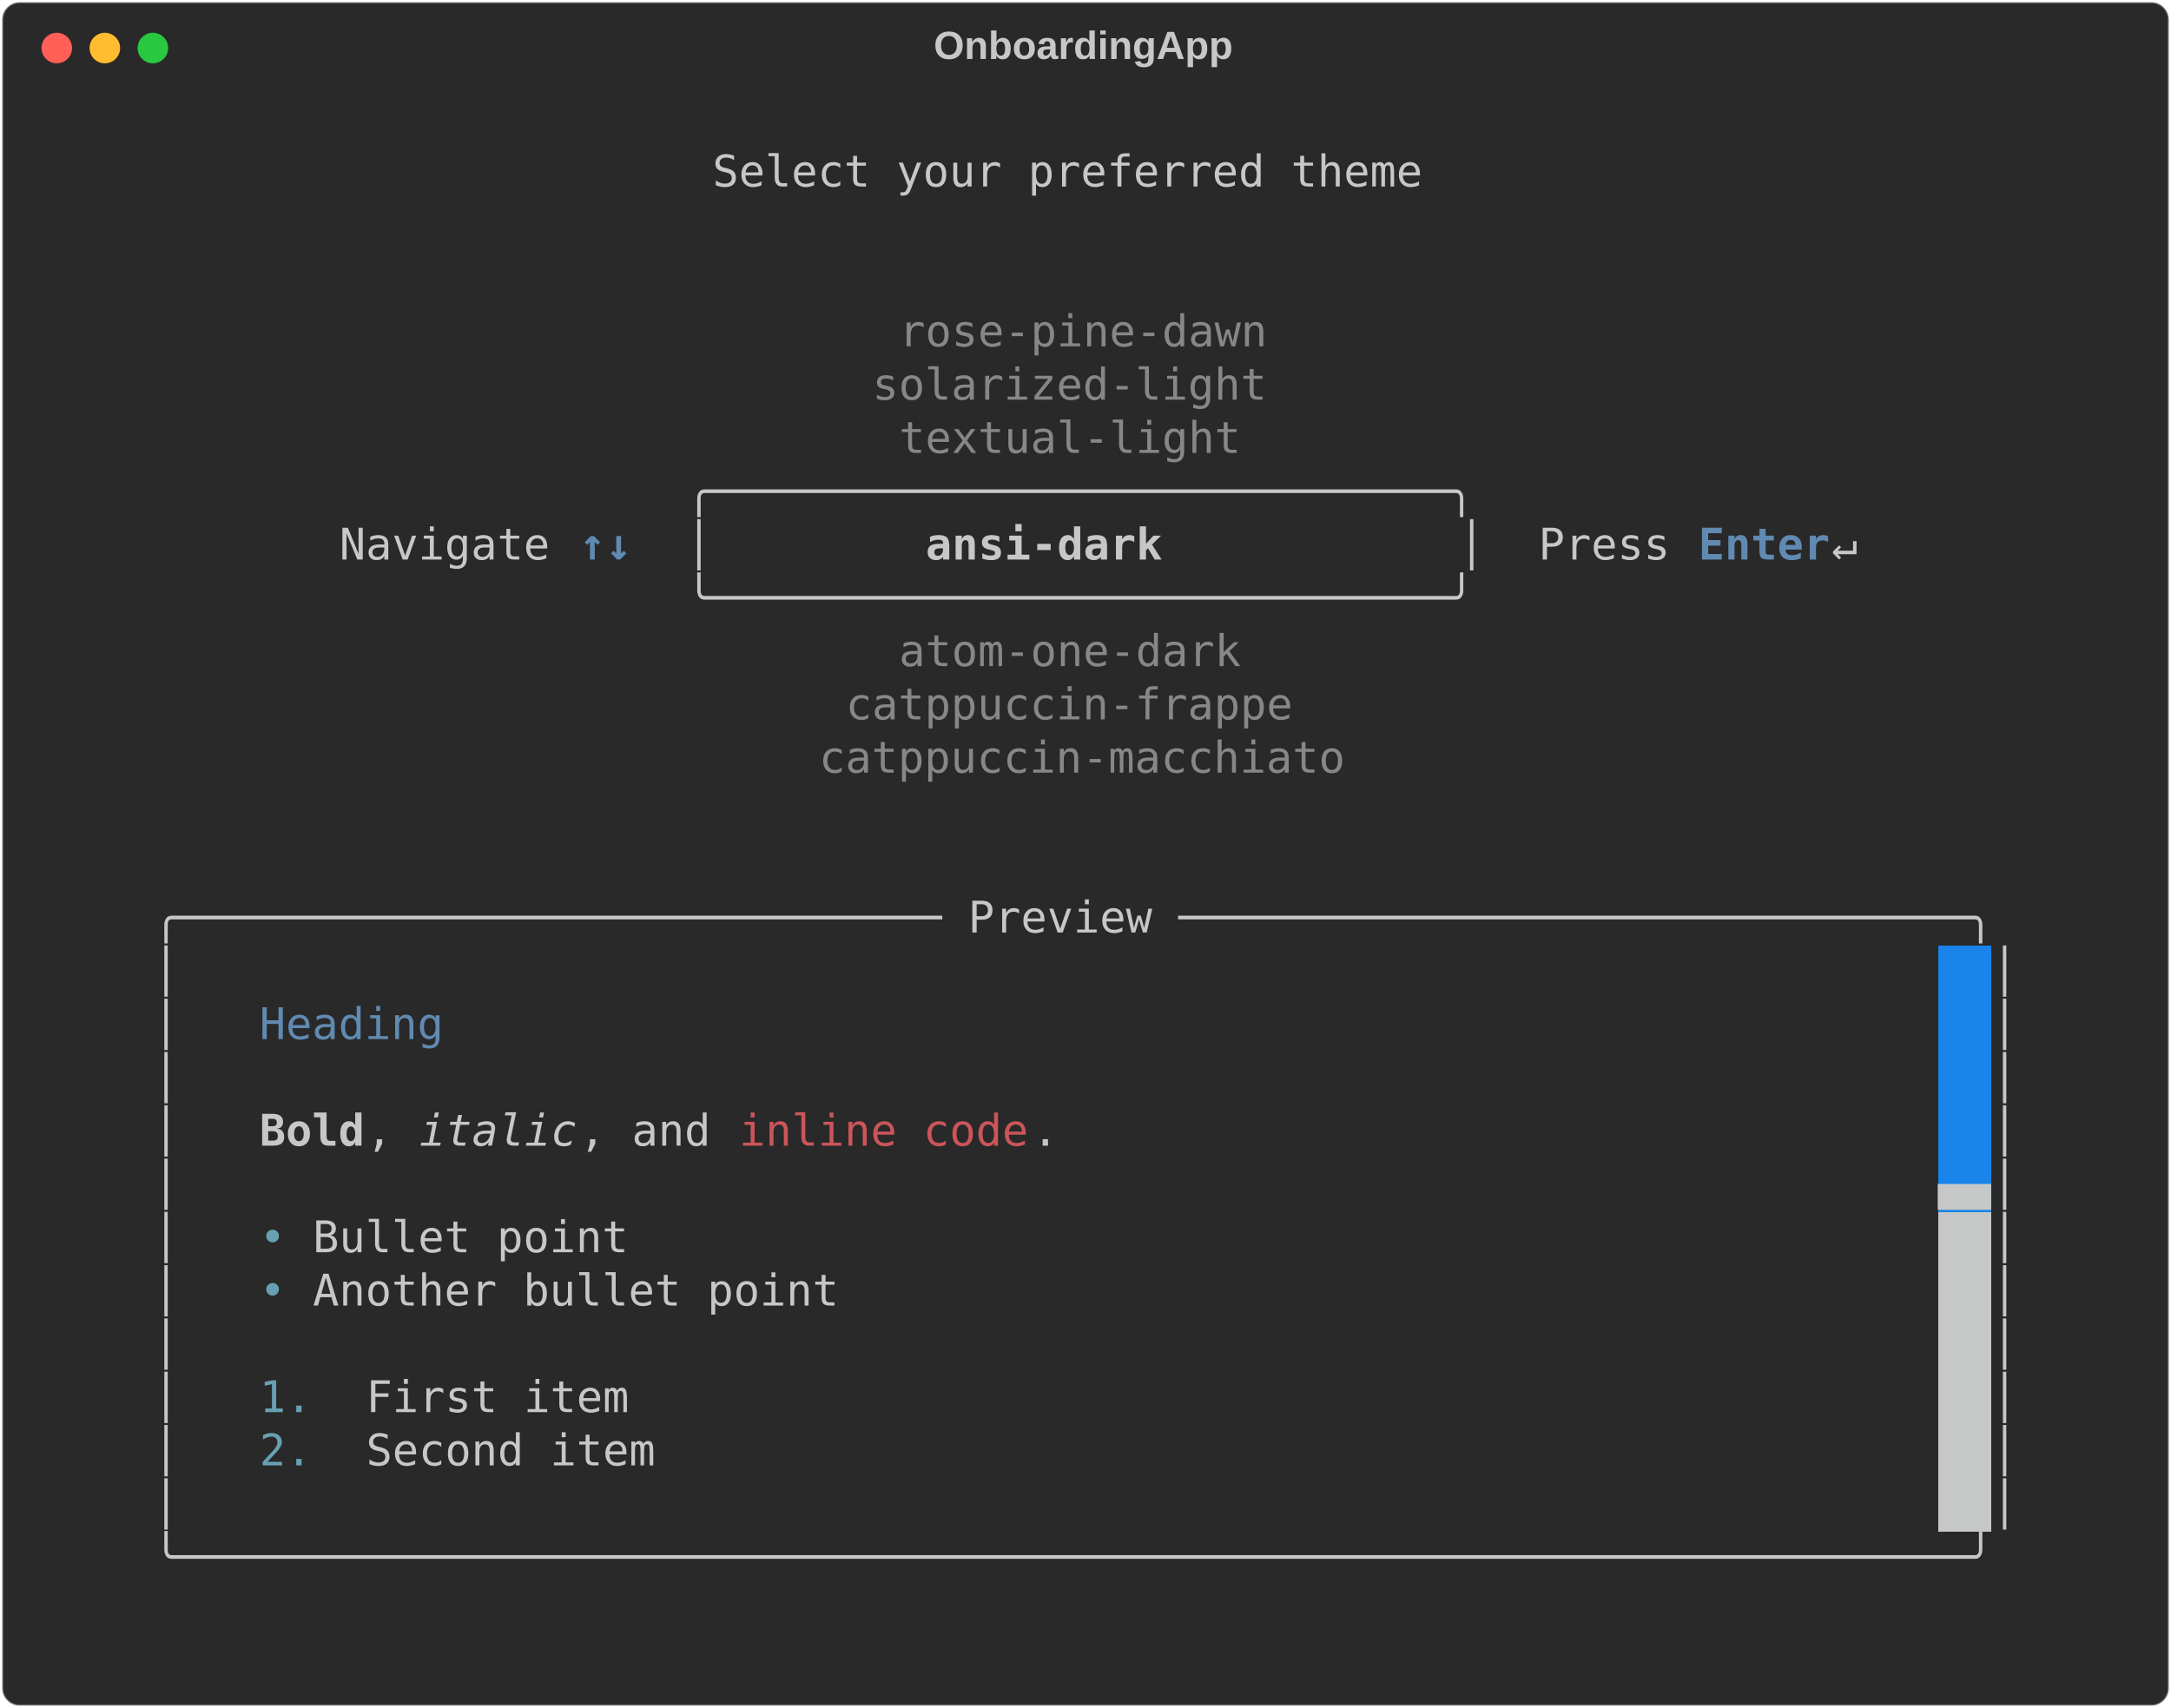
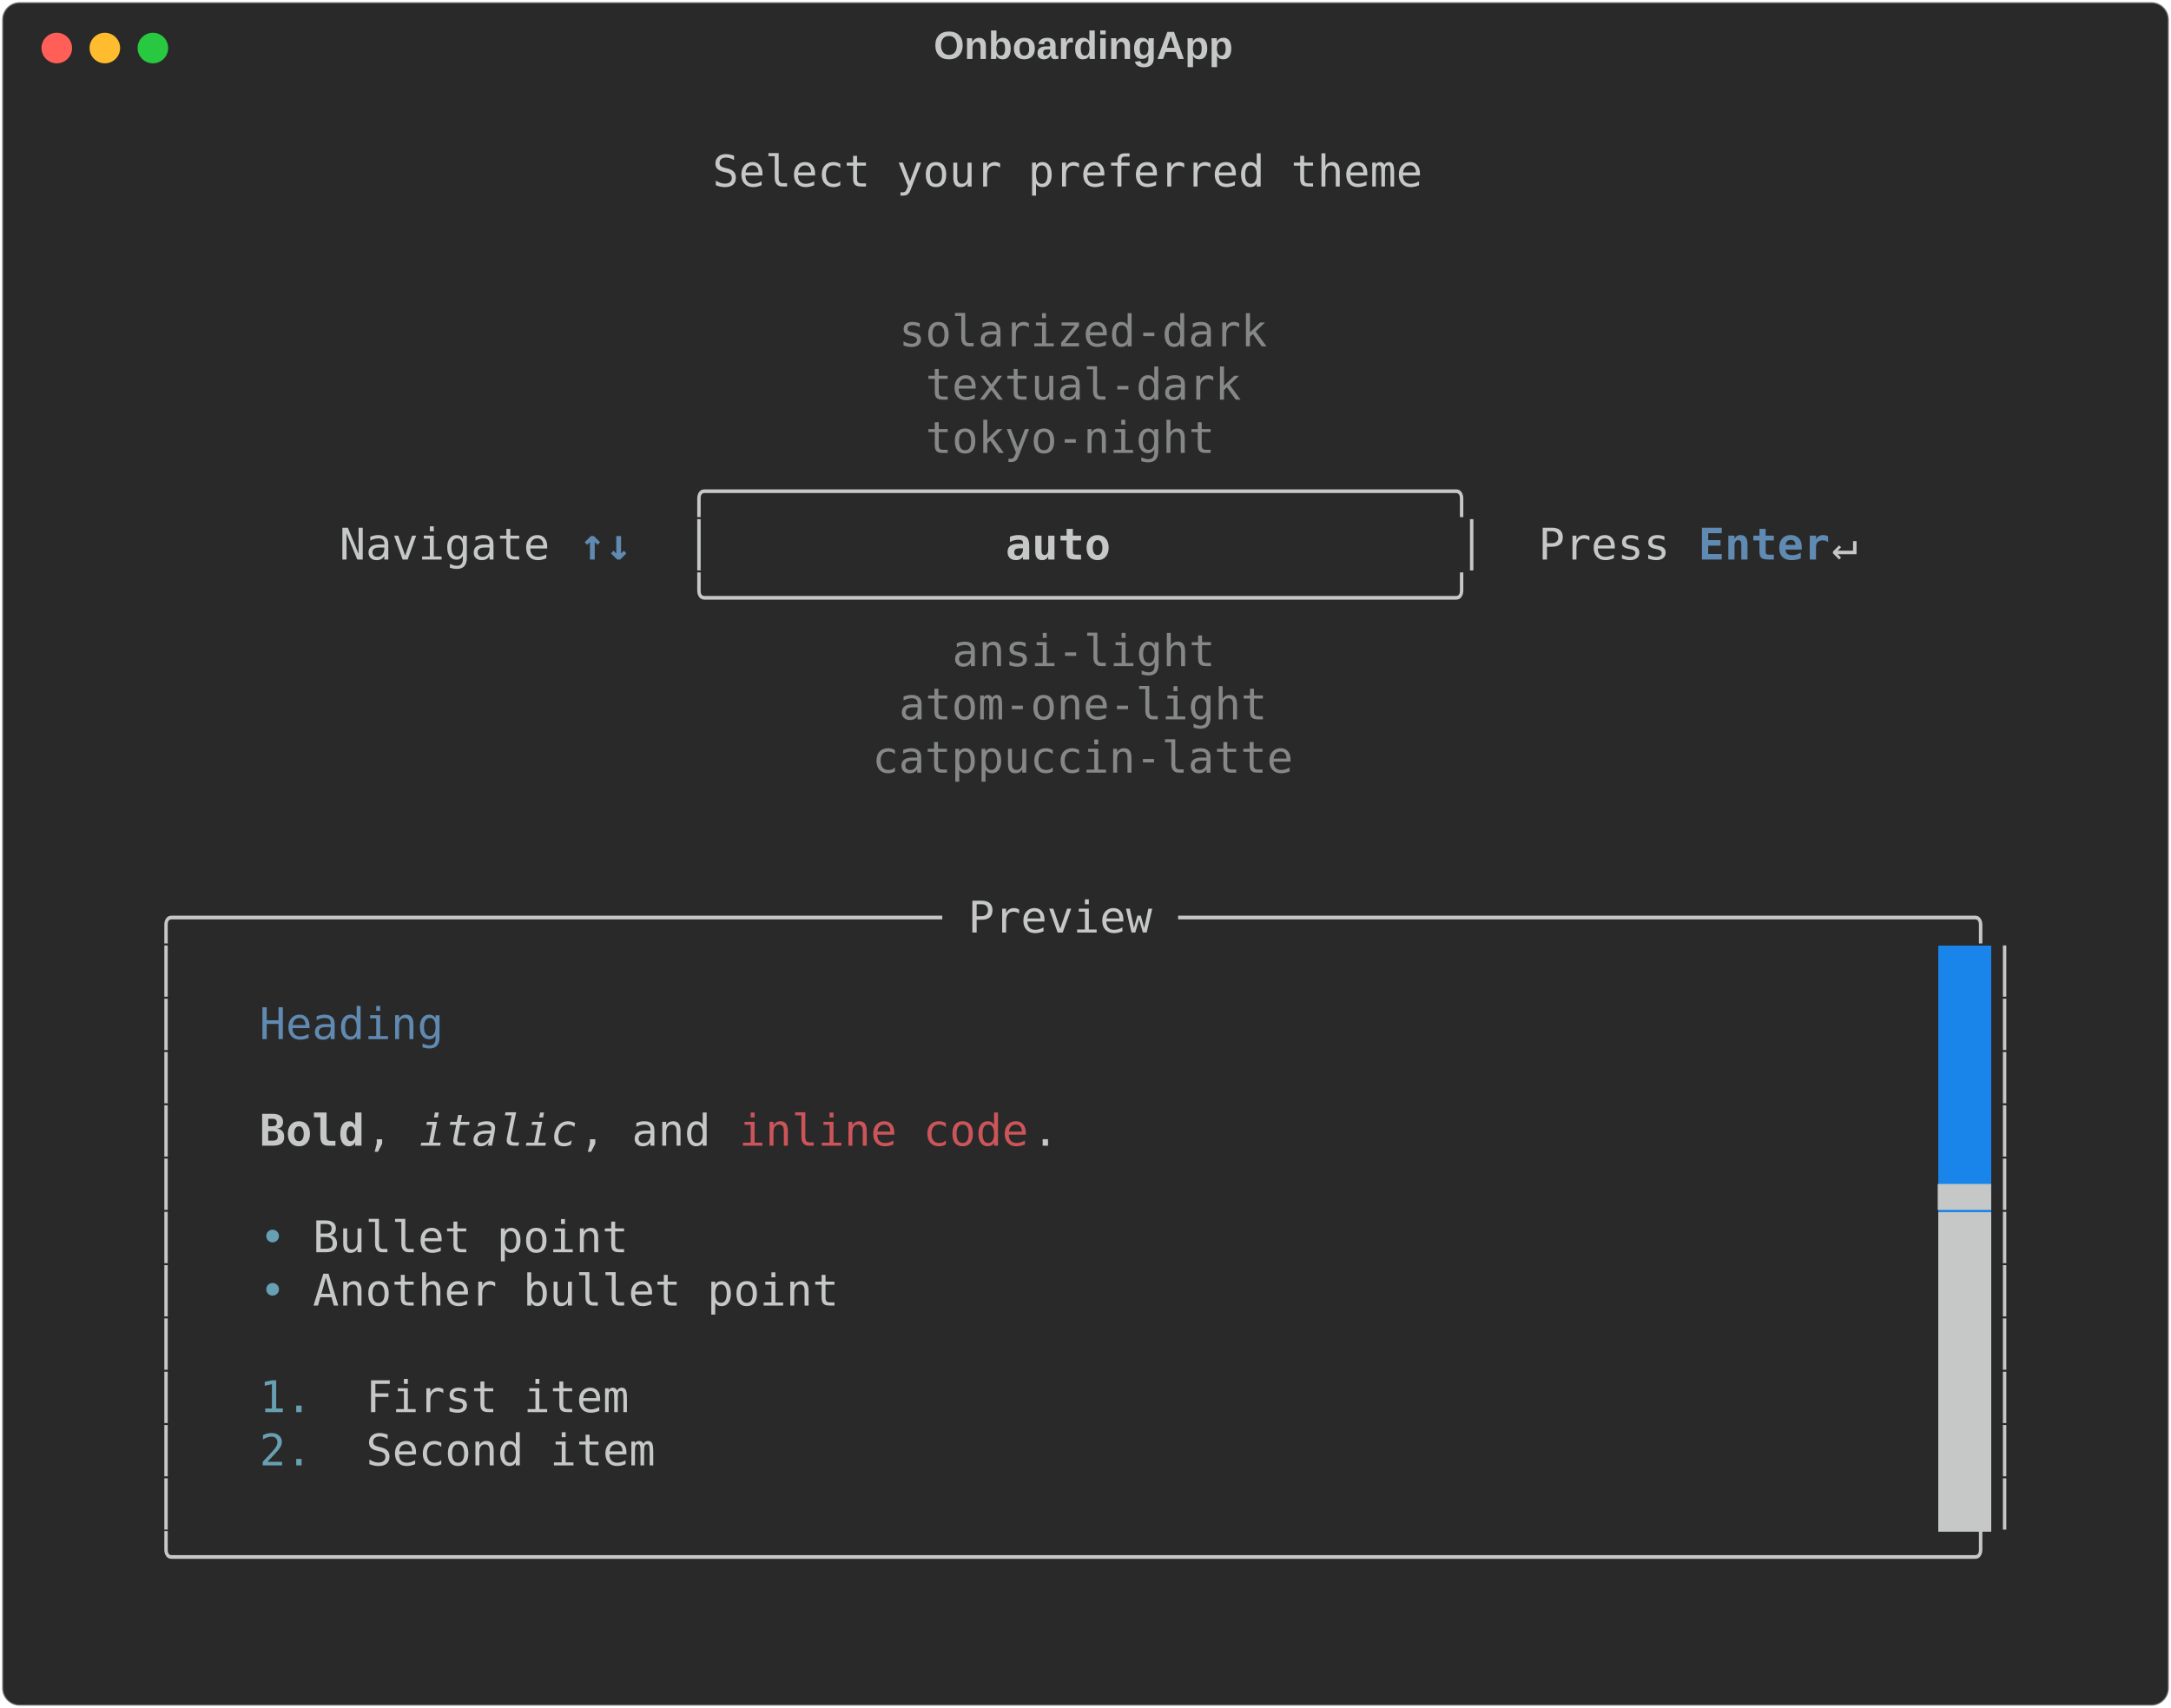
<svg xmlns="http://www.w3.org/2000/svg" class="rich-terminal" viewBox="0 0 994 782.0">
  <style>

    @font-face {
        font-family: "Fira Code";
        src: local("FiraCode-Regular"),
                url("https://cdnjs.cloudflare.com/ajax/libs/firacode/6.2.0/woff2/FiraCode-Regular.woff2") format("woff2"),
                url("https://cdnjs.cloudflare.com/ajax/libs/firacode/6.2.0/woff/FiraCode-Regular.woff") format("woff");
        font-style: normal;
        font-weight: 400;
    }
    @font-face {
        font-family: "Fira Code";
        src: local("FiraCode-Bold"),
                url("https://cdnjs.cloudflare.com/ajax/libs/firacode/6.2.0/woff2/FiraCode-Bold.woff2") format("woff2"),
                url("https://cdnjs.cloudflare.com/ajax/libs/firacode/6.2.0/woff/FiraCode-Bold.woff") format("woff");
        font-style: bold;
        font-weight: 700;
    }

    .terminal-matrix {
        font-family: Fira Code, monospace;
        font-size: 20px;
        line-height: 24.4px;
        font-variant-east-asian: full-width;
    }

    .terminal-title {
        font-size: 18px;
        font-weight: bold;
        font-family: arial;
    }

    .terminal-r1 { fill: #c5c8c6 }
.terminal-r2 { fill: #868887 }
.terminal-r3 { fill: #608ab1;font-weight: bold }
.terminal-r4 { fill: #c5c8c6;font-weight: bold }
.terminal-r5 { fill: #292929 }
.terminal-r6 { fill: #608ab1 }
.terminal-r7 { fill: #c5c8c6;font-style: italic; }
.terminal-r8 { fill: #cc555a }
.terminal-r9 { fill: #68a0b3 }
    </style>
  <defs>
    <clipPath id="terminal-clip-terminal">
      <rect x="0" y="0" width="975.0" height="731.0" />
    </clipPath>
    <clipPath id="terminal-line-0">
      <rect x="0" y="1.5" width="976" height="24.65" />
    </clipPath>
    <clipPath id="terminal-line-1">
      <rect x="0" y="25.9" width="976" height="24.65" />
    </clipPath>
    <clipPath id="terminal-line-2">
      <rect x="0" y="50.3" width="976" height="24.65" />
    </clipPath>
    <clipPath id="terminal-line-3">
      <rect x="0" y="74.7" width="976" height="24.65" />
    </clipPath>
    <clipPath id="terminal-line-4">
      <rect x="0" y="99.1" width="976" height="24.65" />
    </clipPath>
    <clipPath id="terminal-line-5">
      <rect x="0" y="123.5" width="976" height="24.65" />
    </clipPath>
    <clipPath id="terminal-line-6">
      <rect x="0" y="147.9" width="976" height="24.65" />
    </clipPath>
    <clipPath id="terminal-line-7">
      <rect x="0" y="172.3" width="976" height="24.65" />
    </clipPath>
    <clipPath id="terminal-line-8">
      <rect x="0" y="196.7" width="976" height="24.65" />
    </clipPath>
    <clipPath id="terminal-line-9">
      <rect x="0" y="221.1" width="976" height="24.65" />
    </clipPath>
    <clipPath id="terminal-line-10">
      <rect x="0" y="245.5" width="976" height="24.65" />
    </clipPath>
    <clipPath id="terminal-line-11">
      <rect x="0" y="269.9" width="976" height="24.65" />
    </clipPath>
    <clipPath id="terminal-line-12">
      <rect x="0" y="294.3" width="976" height="24.65" />
    </clipPath>
    <clipPath id="terminal-line-13">
      <rect x="0" y="318.7" width="976" height="24.65" />
    </clipPath>
    <clipPath id="terminal-line-14">
      <rect x="0" y="343.1" width="976" height="24.65" />
    </clipPath>
    <clipPath id="terminal-line-15">
      <rect x="0" y="367.5" width="976" height="24.65" />
    </clipPath>
    <clipPath id="terminal-line-16">
      <rect x="0" y="391.9" width="976" height="24.65" />
    </clipPath>
    <clipPath id="terminal-line-17">
      <rect x="0" y="416.3" width="976" height="24.65" />
    </clipPath>
    <clipPath id="terminal-line-18">
      <rect x="0" y="440.7" width="976" height="24.65" />
    </clipPath>
    <clipPath id="terminal-line-19">
      <rect x="0" y="465.1" width="976" height="24.65" />
    </clipPath>
    <clipPath id="terminal-line-20">
      <rect x="0" y="489.5" width="976" height="24.65" />
    </clipPath>
    <clipPath id="terminal-line-21">
      <rect x="0" y="513.9" width="976" height="24.65" />
    </clipPath>
    <clipPath id="terminal-line-22">
      <rect x="0" y="538.3" width="976" height="24.65" />
    </clipPath>
    <clipPath id="terminal-line-23">
      <rect x="0" y="562.7" width="976" height="24.65" />
    </clipPath>
    <clipPath id="terminal-line-24">
      <rect x="0" y="587.1" width="976" height="24.65" />
    </clipPath>
    <clipPath id="terminal-line-25">
      <rect x="0" y="611.5" width="976" height="24.65" />
    </clipPath>
    <clipPath id="terminal-line-26">
      <rect x="0" y="635.9" width="976" height="24.65" />
    </clipPath>
    <clipPath id="terminal-line-27">
      <rect x="0" y="660.3" width="976" height="24.65" />
    </clipPath>
    <clipPath id="terminal-line-28">
      <rect x="0" y="684.7" width="976" height="24.65" />
    </clipPath>
  </defs>
  <rect fill="#292929" stroke="rgba(255,255,255,0.35)" stroke-width="1" x="1" y="1" width="992" height="780" rx="8" />
  <text class="terminal-title" fill="#c5c8c6" text-anchor="middle" x="496" y="27">OnboardingApp</text>
  <g transform="translate(26,22)">
    <circle cx="0" cy="0" r="7" fill="#ff5f57" />
    <circle cx="22" cy="0" r="7" fill="#febc2e" />
    <circle cx="44" cy="0" r="7" fill="#28c840" />
  </g>
  <g transform="translate(9, 41)" clip-path="url(#terminal-clip-terminal)">
    <rect fill="#1984e9" x="878.4" y="391.9" width="24.4" height="24.65" shape-rendering="crispEdges" />
    <rect fill="#1984e9" x="878.4" y="416.3" width="24.4" height="24.65" shape-rendering="crispEdges" />
    <rect fill="#1984e9" x="878.4" y="440.7" width="24.4" height="24.65" shape-rendering="crispEdges" />
    <rect fill="#1984e9" x="878.4" y="465.1" width="24.4" height="24.65" shape-rendering="crispEdges" />
    <rect fill="#1984e9" x="878.4" y="489.5" width="24.4" height="24.65" shape-rendering="crispEdges" />
    <rect fill="#c5c8c6" x="878.4" y="513.9" width="24.4" height="24.65" shape-rendering="crispEdges" />
    <rect fill="#c5c8c6" x="878.4" y="538.3" width="24.4" height="24.65" shape-rendering="crispEdges" />
    <rect fill="#c5c8c6" x="878.4" y="562.7" width="24.4" height="24.65" shape-rendering="crispEdges" />
    <rect fill="#c5c8c6" x="878.4" y="587.1" width="24.4" height="24.65" shape-rendering="crispEdges" />
    <rect fill="#c5c8c6" x="878.4" y="611.5" width="24.4" height="24.65" shape-rendering="crispEdges" />
    <rect fill="#c5c8c6" x="878.4" y="635.9" width="24.4" height="24.65" shape-rendering="crispEdges" />
    <g class="terminal-matrix">
      <text class="terminal-r1" x="976" y="20" textLength="12.2" clip-path="url(#terminal-line-0)">
</text>
      <text class="terminal-r1" x="317.2" y="44.4" textLength="329.4" clip-path="url(#terminal-line-1)">Select your preferred theme</text>
      <text class="terminal-r1" x="976" y="44.4" textLength="12.2" clip-path="url(#terminal-line-1)">
</text>
      <text class="terminal-r1" x="976" y="68.8" textLength="12.2" clip-path="url(#terminal-line-2)">
</text>
      <text class="terminal-r1" x="976" y="93.2" textLength="12.2" clip-path="url(#terminal-line-3)">
</text>
-       <text class="terminal-r2" x="402.6" y="117.6" textLength="170.8" clip-path="url(#terminal-line-4)">rose-pine-dawn</text>
+       <text class="terminal-r2" x="402.6" y="117.6" textLength="170.8" clip-path="url(#terminal-line-4)">solarized-dark</text>
      <text class="terminal-r1" x="976" y="117.6" textLength="12.2" clip-path="url(#terminal-line-4)">
</text>
-       <text class="terminal-r2" x="390.4" y="142" textLength="183" clip-path="url(#terminal-line-5)">solarized-light</text>
+       <text class="terminal-r2" x="414.8" y="142" textLength="146.4" clip-path="url(#terminal-line-5)">textual-dark</text>
      <text class="terminal-r1" x="976" y="142" textLength="12.2" clip-path="url(#terminal-line-5)">
</text>
-       <text class="terminal-r2" x="402.6" y="166.4" textLength="158.6" clip-path="url(#terminal-line-6)">textual-light</text>
+       <text class="terminal-r2" x="414.8" y="166.4" textLength="134.2" clip-path="url(#terminal-line-6)">tokyo-night</text>
      <text class="terminal-r1" x="976" y="166.4" textLength="12.2" clip-path="url(#terminal-line-6)">
</text>
      <text class="terminal-r1" x="305" y="190.8" textLength="366" clip-path="url(#terminal-line-7)">╭────────────────────────────╮</text>
      <text class="terminal-r1" x="976" y="190.8" textLength="12.2" clip-path="url(#terminal-line-7)">
</text>
      <text class="terminal-r1" x="146.4" y="215.2" textLength="109.8" clip-path="url(#terminal-line-8)">Navigate </text>
      <text class="terminal-r3" x="256.2" y="215.2" textLength="24.4" clip-path="url(#terminal-line-8)">↑↓</text>
      <text class="terminal-r1" x="305" y="215.2" textLength="12.2" clip-path="url(#terminal-line-8)">│</text>
-       <text class="terminal-r4" x="414.8" y="215.2" textLength="134.2" clip-path="url(#terminal-line-8)"> ansi-dark </text>
+       <text class="terminal-r4" x="451.4" y="215.2" textLength="73.2" clip-path="url(#terminal-line-8)"> auto </text>
      <text class="terminal-r1" x="658.8" y="215.2" textLength="12.2" clip-path="url(#terminal-line-8)">│</text>
      <text class="terminal-r1" x="695.4" y="215.2" textLength="73.2" clip-path="url(#terminal-line-8)">Press </text>
      <text class="terminal-r3" x="768.6" y="215.2" textLength="61" clip-path="url(#terminal-line-8)">Enter</text>
      <text class="terminal-r1" x="829.6" y="215.2" textLength="24.4" clip-path="url(#terminal-line-8)"> ↵</text>
      <text class="terminal-r1" x="976" y="215.2" textLength="12.2" clip-path="url(#terminal-line-8)">
</text>
      <text class="terminal-r1" x="305" y="239.6" textLength="366" clip-path="url(#terminal-line-9)">╰────────────────────────────╯</text>
      <text class="terminal-r1" x="976" y="239.6" textLength="12.2" clip-path="url(#terminal-line-9)">
</text>
-       <text class="terminal-r2" x="402.6" y="264" textLength="158.6" clip-path="url(#terminal-line-10)">atom-one-dark</text>
+       <text class="terminal-r2" x="427" y="264" textLength="122" clip-path="url(#terminal-line-10)">ansi-light</text>
      <text class="terminal-r1" x="976" y="264" textLength="12.2" clip-path="url(#terminal-line-10)">
</text>
-       <text class="terminal-r2" x="378.2" y="288.4" textLength="207.4" clip-path="url(#terminal-line-11)">catppuccin-frappe</text>
+       <text class="terminal-r2" x="402.6" y="288.4" textLength="170.8" clip-path="url(#terminal-line-11)">atom-one-light</text>
      <text class="terminal-r1" x="976" y="288.4" textLength="12.2" clip-path="url(#terminal-line-11)">
</text>
-       <text class="terminal-r2" x="366" y="312.8" textLength="244" clip-path="url(#terminal-line-12)">catppuccin-macchiato</text>
+       <text class="terminal-r2" x="390.4" y="312.8" textLength="195.2" clip-path="url(#terminal-line-12)">catppuccin-latte</text>
      <text class="terminal-r1" x="976" y="312.8" textLength="12.2" clip-path="url(#terminal-line-12)">
</text>
      <text class="terminal-r1" x="976" y="337.2" textLength="12.2" clip-path="url(#terminal-line-13)">
</text>
      <text class="terminal-r1" x="976" y="361.6" textLength="12.2" clip-path="url(#terminal-line-14)">
</text>
      <text class="terminal-r1" x="61" y="386" textLength="854" clip-path="url(#terminal-line-15)">╭───────────────────────────── Preview ──────────────────────────────╮</text>
      <text class="terminal-r1" x="976" y="386" textLength="12.2" clip-path="url(#terminal-line-15)">
</text>
      <text class="terminal-r1" x="61" y="410.4" textLength="12.2" clip-path="url(#terminal-line-16)">│</text>
      <text class="terminal-r1" x="902.8" y="410.4" textLength="12.2" clip-path="url(#terminal-line-16)">│</text>
      <text class="terminal-r1" x="976" y="410.4" textLength="12.2" clip-path="url(#terminal-line-16)">
</text>
      <text class="terminal-r1" x="61" y="434.8" textLength="12.2" clip-path="url(#terminal-line-17)">│</text>
      <text class="terminal-r6" x="109.8" y="434.8" textLength="85.4" clip-path="url(#terminal-line-17)">Heading</text>
      <text class="terminal-r1" x="902.8" y="434.8" textLength="12.2" clip-path="url(#terminal-line-17)">│</text>
      <text class="terminal-r1" x="976" y="434.8" textLength="12.2" clip-path="url(#terminal-line-17)">
</text>
      <text class="terminal-r1" x="61" y="459.2" textLength="12.2" clip-path="url(#terminal-line-18)">│</text>
      <text class="terminal-r1" x="902.8" y="459.2" textLength="12.2" clip-path="url(#terminal-line-18)">│</text>
      <text class="terminal-r1" x="976" y="459.2" textLength="12.2" clip-path="url(#terminal-line-18)">
</text>
      <text class="terminal-r1" x="61" y="483.6" textLength="12.2" clip-path="url(#terminal-line-19)">│</text>
      <text class="terminal-r4" x="109.8" y="483.6" textLength="48.8" clip-path="url(#terminal-line-19)">Bold</text>
      <text class="terminal-r1" x="158.6" y="483.6" textLength="24.4" clip-path="url(#terminal-line-19)">, </text>
      <text class="terminal-r7" x="183" y="483.6" textLength="73.2" clip-path="url(#terminal-line-19)">italic</text>
      <text class="terminal-r1" x="256.2" y="483.6" textLength="73.2" clip-path="url(#terminal-line-19)">, and </text>
      <text class="terminal-r8" x="329.4" y="483.6" textLength="134.2" clip-path="url(#terminal-line-19)">inline code</text>
      <text class="terminal-r1" x="463.6" y="483.6" textLength="12.2" clip-path="url(#terminal-line-19)">.</text>
      <text class="terminal-r1" x="902.8" y="483.6" textLength="12.2" clip-path="url(#terminal-line-19)">│</text>
      <text class="terminal-r1" x="976" y="483.6" textLength="12.2" clip-path="url(#terminal-line-19)">
</text>
      <text class="terminal-r1" x="61" y="508" textLength="12.2" clip-path="url(#terminal-line-20)">│</text>
      <text class="terminal-r1" x="878.4" y="508" textLength="24.4" clip-path="url(#terminal-line-20)">▄▄</text>
      <text class="terminal-r1" x="902.8" y="508" textLength="12.2" clip-path="url(#terminal-line-20)">│</text>
      <text class="terminal-r1" x="976" y="508" textLength="12.2" clip-path="url(#terminal-line-20)">
</text>
      <text class="terminal-r1" x="61" y="532.4" textLength="12.2" clip-path="url(#terminal-line-21)">│</text>
      <text class="terminal-r9" x="109.8" y="532.4" textLength="24.4" clip-path="url(#terminal-line-21)">• </text>
      <text class="terminal-r1" x="134.2" y="532.4" textLength="146.4" clip-path="url(#terminal-line-21)">Bullet point</text>
      <text class="terminal-r1" x="902.8" y="532.4" textLength="12.2" clip-path="url(#terminal-line-21)">│</text>
      <text class="terminal-r1" x="976" y="532.4" textLength="12.2" clip-path="url(#terminal-line-21)">
</text>
      <text class="terminal-r1" x="61" y="556.8" textLength="12.2" clip-path="url(#terminal-line-22)">│</text>
      <text class="terminal-r9" x="109.8" y="556.8" textLength="24.4" clip-path="url(#terminal-line-22)">• </text>
      <text class="terminal-r1" x="134.2" y="556.8" textLength="244" clip-path="url(#terminal-line-22)">Another bullet point</text>
      <text class="terminal-r1" x="902.8" y="556.8" textLength="12.2" clip-path="url(#terminal-line-22)">│</text>
      <text class="terminal-r1" x="976" y="556.8" textLength="12.2" clip-path="url(#terminal-line-22)">
</text>
      <text class="terminal-r1" x="61" y="581.2" textLength="12.2" clip-path="url(#terminal-line-23)">│</text>
      <text class="terminal-r1" x="902.8" y="581.2" textLength="12.2" clip-path="url(#terminal-line-23)">│</text>
      <text class="terminal-r1" x="976" y="581.2" textLength="12.2" clip-path="url(#terminal-line-23)">
</text>
      <text class="terminal-r1" x="61" y="605.6" textLength="12.2" clip-path="url(#terminal-line-24)">│</text>
      <text class="terminal-r9" x="109.8" y="605.6" textLength="48.8" clip-path="url(#terminal-line-24)"> 1. </text>
      <text class="terminal-r1" x="158.6" y="605.6" textLength="122" clip-path="url(#terminal-line-24)">First item</text>
      <text class="terminal-r1" x="902.8" y="605.6" textLength="12.2" clip-path="url(#terminal-line-24)">│</text>
      <text class="terminal-r1" x="976" y="605.6" textLength="12.2" clip-path="url(#terminal-line-24)">
</text>
      <text class="terminal-r1" x="61" y="630" textLength="12.2" clip-path="url(#terminal-line-25)">│</text>
      <text class="terminal-r9" x="109.8" y="630" textLength="48.8" clip-path="url(#terminal-line-25)"> 2. </text>
      <text class="terminal-r1" x="158.6" y="630" textLength="134.2" clip-path="url(#terminal-line-25)">Second item</text>
      <text class="terminal-r1" x="902.8" y="630" textLength="12.2" clip-path="url(#terminal-line-25)">│</text>
      <text class="terminal-r1" x="976" y="630" textLength="12.2" clip-path="url(#terminal-line-25)">
</text>
      <text class="terminal-r1" x="61" y="654.4" textLength="12.2" clip-path="url(#terminal-line-26)">│</text>
      <text class="terminal-r1" x="902.8" y="654.4" textLength="12.2" clip-path="url(#terminal-line-26)">│</text>
      <text class="terminal-r1" x="976" y="654.4" textLength="12.2" clip-path="url(#terminal-line-26)">
</text>
      <text class="terminal-r1" x="61" y="678.8" textLength="854" clip-path="url(#terminal-line-27)">╰────────────────────────────────────────────────────────────────────╯</text>
      <text class="terminal-r1" x="976" y="678.8" textLength="12.2" clip-path="url(#terminal-line-27)">
</text>
      <text class="terminal-r1" x="976" y="703.2" textLength="12.2" clip-path="url(#terminal-line-28)">
</text>
    </g>
  </g>
</svg>
